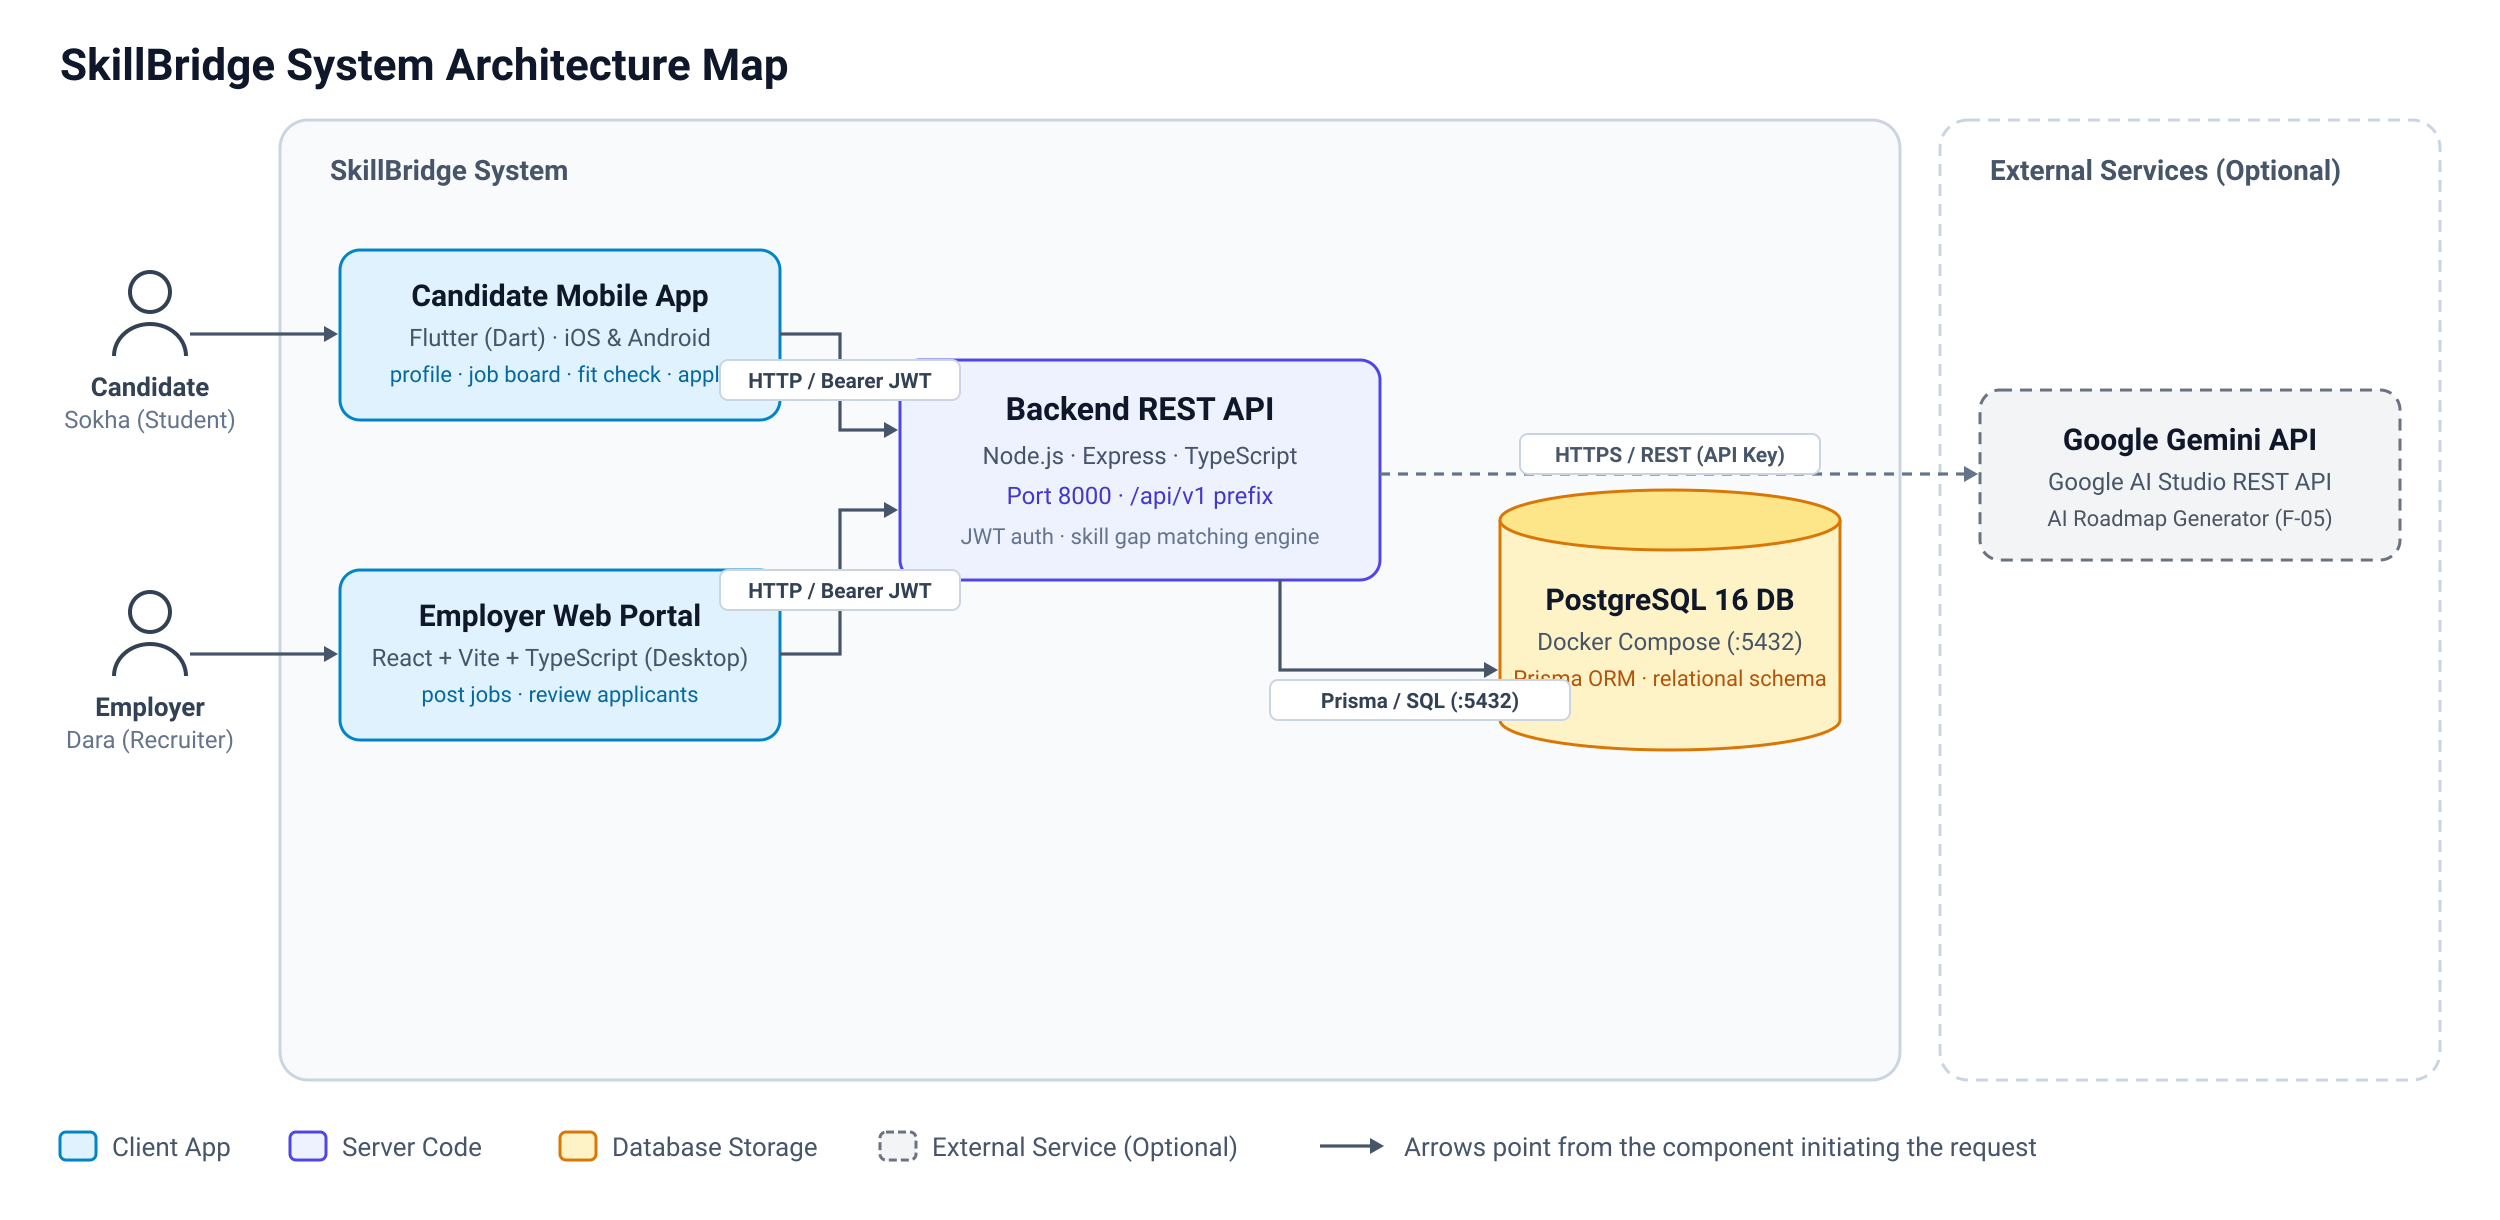
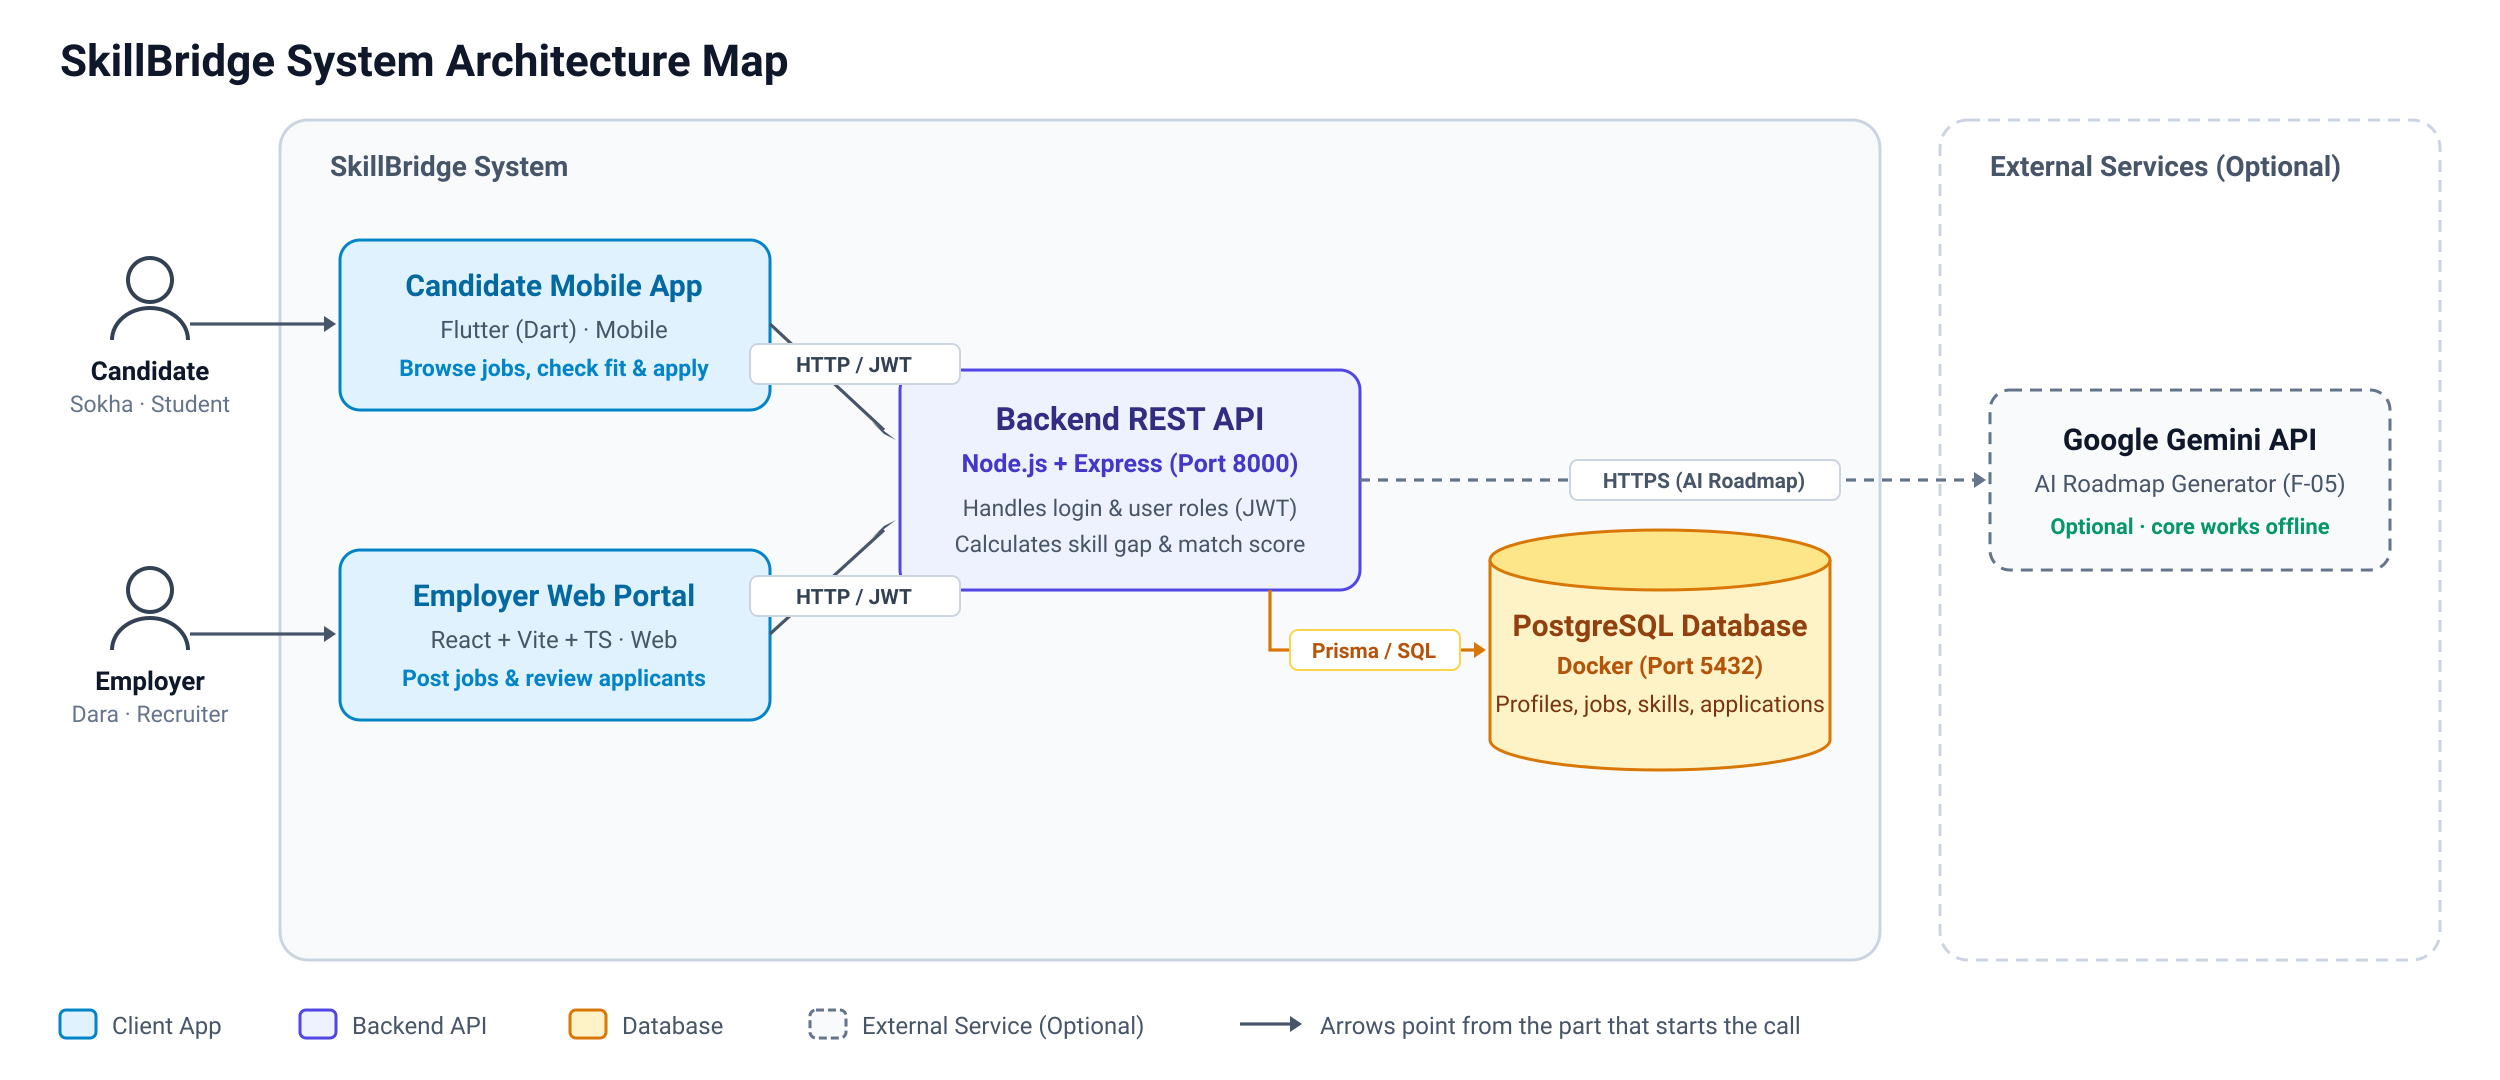
- <svg xmlns="http://www.w3.org/2000/svg" width="1250" height="610" viewBox="0 0 1250 610">
-   <rect width="1250" height="610" fill="#ffffff" />
-   <text x="30" y="40" font-family="-apple-system, BlinkMacSystemFont, 'Segoe UI', Roboto, Helvetica, Arial, sans-serif" font-size="22" font-weight="700" fill="#0f172a">SkillBridge System Architecture Map</text>
-   <rect x="140" y="60" width="810" height="480" rx="14" fill="#f8fafc" stroke="#cbd5e1" stroke-width="1.5" />
-   <text x="165" y="90" font-family="-apple-system, BlinkMacSystemFont, 'Segoe UI', Roboto, Helvetica, Arial, sans-serif" font-size="14" font-weight="600" fill="#475569">SkillBridge System</text>
-   <rect x="970" y="60" width="250" height="480" rx="14" fill="#ffffff" stroke="#cbd5e1" stroke-width="1.5" stroke-dasharray="6,4" />
-   <text x="995" y="90" font-family="-apple-system, BlinkMacSystemFont, 'Segoe UI', Roboto, Helvetica, Arial, sans-serif" font-size="14" font-weight="600" fill="#475569">External Services (Optional)</text>
-   <circle cx="75" cy="146" r="10" fill="none" stroke="#334155" stroke-width="2" />
-   <path d="M57,178 A18,16 0 0 1 93,178" fill="none" stroke="#334155" stroke-width="2" />
-   <text x="75" y="198" font-family="-apple-system, BlinkMacSystemFont, 'Segoe UI', Roboto, Helvetica, Arial, sans-serif" font-size="13" font-weight="600" fill="#334155" text-anchor="middle">Candidate</text>
-   <text x="75" y="214" font-family="-apple-system, BlinkMacSystemFont, 'Segoe UI', Roboto, Helvetica, Arial, sans-serif" font-size="12" fill="#64748b" text-anchor="middle">Sokha (Student)</text>
-   <circle cx="75" cy="306" r="10" fill="none" stroke="#334155" stroke-width="2" />
-   <path d="M57,338 A18,16 0 0 1 93,338" fill="none" stroke="#334155" stroke-width="2" />
-   <text x="75" y="358" font-family="-apple-system, BlinkMacSystemFont, 'Segoe UI', Roboto, Helvetica, Arial, sans-serif" font-size="13" font-weight="600" fill="#334155" text-anchor="middle">Employer</text>
-   <text x="75" y="374" font-family="-apple-system, BlinkMacSystemFont, 'Segoe UI', Roboto, Helvetica, Arial, sans-serif" font-size="12" fill="#64748b" text-anchor="middle">Dara (Recruiter)</text>
-   <rect x="170" y="125" width="220" height="85" rx="10" fill="#e0f2fe" stroke="#0284c7" stroke-width="1.5" />
-   <text x="280" y="153" font-family="-apple-system, BlinkMacSystemFont, 'Segoe UI', Roboto, Helvetica, Arial, sans-serif" font-size="15" font-weight="600" fill="#0f172a" text-anchor="middle">Candidate Mobile App</text>
-   <text x="280" y="173" font-family="-apple-system, BlinkMacSystemFont, 'Segoe UI', Roboto, Helvetica, Arial, sans-serif" font-size="12" fill="#475569" text-anchor="middle">Flutter (Dart) · iOS &amp; Android</text>
-   <text x="280" y="191" font-family="-apple-system, BlinkMacSystemFont, 'Segoe UI', Roboto, Helvetica, Arial, sans-serif" font-size="11" fill="#0369a1" text-anchor="middle">profile · job board · fit check · apply</text>
-   <rect x="170" y="285" width="220" height="85" rx="10" fill="#e0f2fe" stroke="#0284c7" stroke-width="1.5" />
-   <text x="280" y="313" font-family="-apple-system, BlinkMacSystemFont, 'Segoe UI', Roboto, Helvetica, Arial, sans-serif" font-size="15" font-weight="600" fill="#0f172a" text-anchor="middle">Employer Web Portal</text>
-   <text x="280" y="333" font-family="-apple-system, BlinkMacSystemFont, 'Segoe UI', Roboto, Helvetica, Arial, sans-serif" font-size="12" fill="#475569" text-anchor="middle">React + Vite + TypeScript (Desktop)</text>
-   <text x="280" y="351" font-family="-apple-system, BlinkMacSystemFont, 'Segoe UI', Roboto, Helvetica, Arial, sans-serif" font-size="11" fill="#0369a1" text-anchor="middle">post jobs · review applicants</text>
-   <rect x="450" y="180" width="240" height="110" rx="10" fill="#eef2ff" stroke="#4f46e5" stroke-width="1.5" />
-   <text x="570" y="210" font-family="-apple-system, BlinkMacSystemFont, 'Segoe UI', Roboto, Helvetica, Arial, sans-serif" font-size="16" font-weight="600" fill="#0f172a" text-anchor="middle">Backend REST API</text>
-   <text x="570" y="232" font-family="-apple-system, BlinkMacSystemFont, 'Segoe UI', Roboto, Helvetica, Arial, sans-serif" font-size="12" fill="#475569" text-anchor="middle">Node.js · Express · TypeScript</text>
-   <text x="570" y="252" font-family="-apple-system, BlinkMacSystemFont, 'Segoe UI', Roboto, Helvetica, Arial, sans-serif" font-size="12" fill="#4338ca" text-anchor="middle">Port 8000 · /api/v1 prefix</text>
-   <text x="570" y="272" font-family="-apple-system, BlinkMacSystemFont, 'Segoe UI', Roboto, Helvetica, Arial, sans-serif" font-size="11" fill="#64748b" text-anchor="middle">JWT auth · skill gap matching engine</text>
-   <path d="M750,260 V360 A85,15 0 0 0 920,360 V260" fill="#fef3c7" stroke="#d97706" stroke-width="1.5" />
-   <ellipse cx="835" cy="260" rx="85" ry="15" fill="#fde68a" stroke="#d97706" stroke-width="1.5" />
-   <text x="835" y="305" font-family="-apple-system, BlinkMacSystemFont, 'Segoe UI', Roboto, Helvetica, Arial, sans-serif" font-size="15" font-weight="600" fill="#0f172a" text-anchor="middle">PostgreSQL 16 DB</text>
-   <text x="835" y="325" font-family="-apple-system, BlinkMacSystemFont, 'Segoe UI', Roboto, Helvetica, Arial, sans-serif" font-size="12" fill="#475569" text-anchor="middle">Docker Compose (:5432)</text>
-   <text x="835" y="343" font-family="-apple-system, BlinkMacSystemFont, 'Segoe UI', Roboto, Helvetica, Arial, sans-serif" font-size="11" fill="#b45309" text-anchor="middle">Prisma ORM · relational schema</text>
-   <rect x="990" y="195" width="210" height="85" rx="10" fill="#f3f4f6" stroke="#6b7280" stroke-width="1.5" stroke-dasharray="6,4" />
-   <text x="1095" y="225" font-family="-apple-system, BlinkMacSystemFont, 'Segoe UI', Roboto, Helvetica, Arial, sans-serif" font-size="15" font-weight="600" fill="#0f172a" text-anchor="middle">Google Gemini API</text>
-   <text x="1095" y="245" font-family="-apple-system, BlinkMacSystemFont, 'Segoe UI', Roboto, Helvetica, Arial, sans-serif" font-size="12" fill="#475569" text-anchor="middle">Google AI Studio REST API</text>
-   <text x="1095" y="263" font-family="-apple-system, BlinkMacSystemFont, 'Segoe UI', Roboto, Helvetica, Arial, sans-serif" font-size="11" fill="#4b5563" text-anchor="middle">AI Roadmap Generator (F-05)</text>
-   <line x1="95" y1="167" x2="162" y2="167" stroke="#475569" stroke-width="1.6" />
-   <polygon points="162,163 169,167 162,171" fill="#475569" />
-   <line x1="95" y1="327" x2="162" y2="327" stroke="#475569" stroke-width="1.6" />
-   <polygon points="162,323 169,327 162,331" fill="#475569" />
-   <path d="M390,167 H420 V215 H442" fill="none" stroke="#475569" stroke-width="1.6" />
-   <polygon points="442,211 449,215 442,219" fill="#475569" />
-   <path d="M390,327 H420 V255 H442" fill="none" stroke="#475569" stroke-width="1.6" />
-   <polygon points="442,251 449,255 442,259" fill="#475569" />
-   <path d="M640,290 V335 H742" fill="none" stroke="#475569" stroke-width="1.6" />
-   <polygon points="742,331 749,335 742,339" fill="#475569" />
-   <line x1="690" y1="237" x2="982" y2="237" stroke="#64748b" stroke-width="1.6" stroke-dasharray="5,4" />
-   <polygon points="982,233 989,237 982,241" fill="#64748b" />
-   <rect x="360" y="180" width="120" height="20" rx="4" fill="#ffffff" stroke="#cbd5e1" stroke-width="1" />
-   <text x="420" y="194" font-family="-apple-system, BlinkMacSystemFont, 'Segoe UI', Roboto, Helvetica, Arial, sans-serif" font-size="10.5" font-weight="600" fill="#334155" text-anchor="middle">HTTP / Bearer JWT</text>
-   <rect x="360" y="285" width="120" height="20" rx="4" fill="#ffffff" stroke="#cbd5e1" stroke-width="1" />
-   <text x="420" y="299" font-family="-apple-system, BlinkMacSystemFont, 'Segoe UI', Roboto, Helvetica, Arial, sans-serif" font-size="10.5" font-weight="600" fill="#334155" text-anchor="middle">HTTP / Bearer JWT</text>
-   <rect x="635" y="340" width="150" height="20" rx="4" fill="#ffffff" stroke="#cbd5e1" stroke-width="1" />
-   <text x="710" y="354" font-family="-apple-system, BlinkMacSystemFont, 'Segoe UI', Roboto, Helvetica, Arial, sans-serif" font-size="10.5" font-weight="600" fill="#334155" text-anchor="middle">Prisma / SQL (:5432)</text>
-   <rect x="760" y="217" width="150" height="20" rx="4" fill="#ffffff" stroke="#cbd5e1" stroke-width="1" />
-   <text x="835" y="231" font-family="-apple-system, BlinkMacSystemFont, 'Segoe UI', Roboto, Helvetica, Arial, sans-serif" font-size="10.5" font-weight="600" fill="#475569" text-anchor="middle">HTTPS / REST (API Key)</text>
-   <rect x="30" y="566" width="18" height="14" rx="3" fill="#e0f2fe" stroke="#0284c7" stroke-width="1.5" />
-   <text x="56" y="578" font-family="-apple-system, BlinkMacSystemFont, 'Segoe UI', Roboto, Helvetica, Arial, sans-serif" font-size="13" fill="#475569">Client App</text>
-   <rect x="145" y="566" width="18" height="14" rx="3" fill="#eef2ff" stroke="#4f46e5" stroke-width="1.5" />
-   <text x="171" y="578" font-family="-apple-system, BlinkMacSystemFont, 'Segoe UI', Roboto, Helvetica, Arial, sans-serif" font-size="13" fill="#475569">Server Code</text>
-   <rect x="280" y="566" width="18" height="14" rx="3" fill="#fef3c7" stroke="#d97706" stroke-width="1.5" />
-   <text x="306" y="578" font-family="-apple-system, BlinkMacSystemFont, 'Segoe UI', Roboto, Helvetica, Arial, sans-serif" font-size="13" fill="#475569">Database Storage</text>
-   <rect x="440" y="566" width="18" height="14" rx="3" fill="#f3f4f6" stroke="#6b7280" stroke-width="1.5" stroke-dasharray="4,2" />
-   <text x="466" y="578" font-family="-apple-system, BlinkMacSystemFont, 'Segoe UI', Roboto, Helvetica, Arial, sans-serif" font-size="13" fill="#475569">External Service (Optional)</text>
-   <line x1="660" y1="573" x2="685" y2="573" stroke="#475569" stroke-width="1.6" />
-   <polygon points="685,569 692,573 685,577" fill="#475569" />
-   <text x="702" y="578" font-family="-apple-system, BlinkMacSystemFont, 'Segoe UI', Roboto, Helvetica, Arial, sans-serif" font-size="13" fill="#475569">Arrows point from the component initiating the request</text>
+ <svg xmlns="http://www.w3.org/2000/svg" width="1250" height="540" viewBox="0 0 1250 540">
+   <rect width="1250" height="540" fill="#ffffff" />
+   <text x="30" y="38" font-family="-apple-system, BlinkMacSystemFont, 'Segoe UI', Roboto, Helvetica, Arial, sans-serif" font-size="22" font-weight="700" fill="#0f172a">SkillBridge System Architecture Map</text>
+   <rect x="140" y="60" width="800" height="420" rx="14" fill="#f8fafc" stroke="#cbd5e1" stroke-width="1.5" />
+   <text x="165" y="88" font-family="-apple-system, BlinkMacSystemFont, 'Segoe UI', Roboto, Helvetica, Arial, sans-serif" font-size="14" font-weight="700" fill="#475569">SkillBridge System</text>
+   <rect x="970" y="60" width="250" height="420" rx="14" fill="#ffffff" stroke="#cbd5e1" stroke-width="1.5" stroke-dasharray="6,4" />
+   <text x="995" y="88" font-family="-apple-system, BlinkMacSystemFont, 'Segoe UI', Roboto, Helvetica, Arial, sans-serif" font-size="14" font-weight="700" fill="#475569">External Services (Optional)</text>
+   <circle cx="75" cy="140" r="11" fill="none" stroke="#334155" stroke-width="2" />
+   <path d="M56,170 A19,16 0 0 1 94,170" fill="none" stroke="#334155" stroke-width="2" />
+   <text x="75" y="190" font-family="-apple-system, BlinkMacSystemFont, 'Segoe UI', Roboto, Helvetica, Arial, sans-serif" font-size="13" font-weight="700" fill="#0f172a" text-anchor="middle">Candidate</text>
+   <text x="75" y="206" font-family="-apple-system, BlinkMacSystemFont, 'Segoe UI', Roboto, Helvetica, Arial, sans-serif" font-size="11.5" fill="#64748b" text-anchor="middle">Sokha · Student</text>
+   <circle cx="75" cy="295" r="11" fill="none" stroke="#334155" stroke-width="2" />
+   <path d="M56,325 A19,16 0 0 1 94,325" fill="none" stroke="#334155" stroke-width="2" />
+   <text x="75" y="345" font-family="-apple-system, BlinkMacSystemFont, 'Segoe UI', Roboto, Helvetica, Arial, sans-serif" font-size="13" font-weight="700" fill="#0f172a" text-anchor="middle">Employer</text>
+   <text x="75" y="361" font-family="-apple-system, BlinkMacSystemFont, 'Segoe UI', Roboto, Helvetica, Arial, sans-serif" font-size="11.5" fill="#64748b" text-anchor="middle">Dara · Recruiter</text>
+   <rect x="170" y="120" width="215" height="85" rx="10" fill="#e0f2fe" stroke="#0284c7" stroke-width="1.5" />
+   <text x="277" y="148" font-family="-apple-system, BlinkMacSystemFont, 'Segoe UI', Roboto, Helvetica, Arial, sans-serif" font-size="15" font-weight="700" fill="#0369a1" text-anchor="middle">Candidate Mobile App</text>
+   <text x="277" y="169" font-family="-apple-system, BlinkMacSystemFont, 'Segoe UI', Roboto, Helvetica, Arial, sans-serif" font-size="12" fill="#475569" text-anchor="middle">Flutter (Dart) · Mobile</text>
+   <text x="277" y="188" font-family="-apple-system, BlinkMacSystemFont, 'Segoe UI', Roboto, Helvetica, Arial, sans-serif" font-size="11.5" font-weight="600" fill="#0284c7" text-anchor="middle">Browse jobs, check fit &amp; apply</text>
+   <rect x="170" y="275" width="215" height="85" rx="10" fill="#e0f2fe" stroke="#0284c7" stroke-width="1.5" />
+   <text x="277" y="303" font-family="-apple-system, BlinkMacSystemFont, 'Segoe UI', Roboto, Helvetica, Arial, sans-serif" font-size="15" font-weight="700" fill="#0369a1" text-anchor="middle">Employer Web Portal</text>
+   <text x="277" y="324" font-family="-apple-system, BlinkMacSystemFont, 'Segoe UI', Roboto, Helvetica, Arial, sans-serif" font-size="12" fill="#475569" text-anchor="middle">React + Vite + TS · Web</text>
+   <text x="277" y="343" font-family="-apple-system, BlinkMacSystemFont, 'Segoe UI', Roboto, Helvetica, Arial, sans-serif" font-size="11.5" font-weight="600" fill="#0284c7" text-anchor="middle">Post jobs &amp; review applicants</text>
+   <rect x="450" y="185" width="230" height="110" rx="10" fill="#eef2ff" stroke="#4f46e5" stroke-width="1.5" />
+   <text x="565" y="215" font-family="-apple-system, BlinkMacSystemFont, 'Segoe UI', Roboto, Helvetica, Arial, sans-serif" font-size="16" font-weight="700" fill="#312e81" text-anchor="middle">Backend REST API</text>
+   <text x="565" y="236" font-family="-apple-system, BlinkMacSystemFont, 'Segoe UI', Roboto, Helvetica, Arial, sans-serif" font-size="12.5" font-weight="600" fill="#4338ca" text-anchor="middle">Node.js + Express (Port 8000)</text>
+   <text x="565" y="258" font-family="-apple-system, BlinkMacSystemFont, 'Segoe UI', Roboto, Helvetica, Arial, sans-serif" font-size="11.5" fill="#475569" text-anchor="middle">Handles login &amp; user roles (JWT)</text>
+   <text x="565" y="276" font-family="-apple-system, BlinkMacSystemFont, 'Segoe UI', Roboto, Helvetica, Arial, sans-serif" font-size="11.5" fill="#475569" text-anchor="middle">Calculates skill gap &amp; match score</text>
+   <path d="M745,280 V370 A85,15 0 0 0 915,370 V280" fill="#fef3c7" stroke="#d97706" stroke-width="1.5" />
+   <ellipse cx="830" cy="280" rx="85" ry="15" fill="#fde68a" stroke="#d97706" stroke-width="1.5" />
+   <text x="830" y="318" font-family="-apple-system, BlinkMacSystemFont, 'Segoe UI', Roboto, Helvetica, Arial, sans-serif" font-size="15" font-weight="700" fill="#92400e" text-anchor="middle">PostgreSQL Database</text>
+   <text x="830" y="337" font-family="-apple-system, BlinkMacSystemFont, 'Segoe UI', Roboto, Helvetica, Arial, sans-serif" font-size="12" font-weight="600" fill="#b45309" text-anchor="middle">Docker (Port 5432)</text>
+   <text x="830" y="356" font-family="-apple-system, BlinkMacSystemFont, 'Segoe UI', Roboto, Helvetica, Arial, sans-serif" font-size="11.5" fill="#78350f" text-anchor="middle">Profiles, jobs, skills, applications</text>
+   <rect x="995" y="195" width="200" height="90" rx="10" fill="#f8fafc" stroke="#64748b" stroke-width="1.5" stroke-dasharray="6,4" />
+   <text x="1095" y="225" font-family="-apple-system, BlinkMacSystemFont, 'Segoe UI', Roboto, Helvetica, Arial, sans-serif" font-size="15" font-weight="700" fill="#0f172a" text-anchor="middle">Google Gemini API</text>
+   <text x="1095" y="246" font-family="-apple-system, BlinkMacSystemFont, 'Segoe UI', Roboto, Helvetica, Arial, sans-serif" font-size="12" fill="#475569" text-anchor="middle">AI Roadmap Generator (F-05)</text>
+   <text x="1095" y="267" font-family="-apple-system, BlinkMacSystemFont, 'Segoe UI', Roboto, Helvetica, Arial, sans-serif" font-size="11" font-weight="600" fill="#059669" text-anchor="middle">Optional · core works offline</text>
+   <line x1="95" y1="162" x2="162" y2="162" stroke="#475569" stroke-width="1.6" />
+   <polygon points="162,158 168,162 162,166" fill="#475569" />
+   <line x1="95" y1="317" x2="162" y2="317" stroke="#475569" stroke-width="1.6" />
+   <polygon points="162,313 168,317 162,321" fill="#475569" />
+   <path d="M385,162 L442,215" fill="none" stroke="#475569" stroke-width="1.6" />
+   <polygon points="436,211 448,220 442,217" fill="#475569" />
+   <path d="M385,317 L442,265" fill="none" stroke="#475569" stroke-width="1.6" />
+   <polygon points="442,263 448,260 436,269" fill="#475569" />
+   <path d="M635,295 V325 H737" fill="none" stroke="#d97706" stroke-width="1.6" />
+   <polygon points="737,321 743,325 737,329" fill="#d97706" />
+   <line x1="680" y1="240" x2="987" y2="240" stroke="#64748b" stroke-width="1.6" stroke-dasharray="5,4" />
+   <polygon points="987,236 993,240 987,244" fill="#64748b" />
+   <rect x="375" y="172" width="105" height="20" rx="4" fill="#ffffff" stroke="#cbd5e1" stroke-width="1" />
+   <text x="427" y="186" font-family="-apple-system, BlinkMacSystemFont, 'Segoe UI', Roboto, Helvetica, Arial, sans-serif" font-size="10.5" font-weight="600" fill="#334155" text-anchor="middle">HTTP / JWT</text>
+   <rect x="375" y="288" width="105" height="20" rx="4" fill="#ffffff" stroke="#cbd5e1" stroke-width="1" />
+   <text x="427" y="302" font-family="-apple-system, BlinkMacSystemFont, 'Segoe UI', Roboto, Helvetica, Arial, sans-serif" font-size="10.5" font-weight="600" fill="#334155" text-anchor="middle">HTTP / JWT</text>
+   <rect x="645" y="315" width="85" height="20" rx="4" fill="#ffffff" stroke="#fcd34d" stroke-width="1" />
+   <text x="687" y="329" font-family="-apple-system, BlinkMacSystemFont, 'Segoe UI', Roboto, Helvetica, Arial, sans-serif" font-size="10.5" font-weight="700" fill="#b45309" text-anchor="middle">Prisma / SQL</text>
+   <rect x="785" y="230" width="135" height="20" rx="4" fill="#ffffff" stroke="#cbd5e1" stroke-width="1" />
+   <text x="852" y="244" font-family="-apple-system, BlinkMacSystemFont, 'Segoe UI', Roboto, Helvetica, Arial, sans-serif" font-size="10.5" font-weight="600" fill="#475569" text-anchor="middle">HTTPS (AI Roadmap)</text>
+   <rect x="30" y="505" width="18" height="14" rx="3" fill="#e0f2fe" stroke="#0284c7" stroke-width="1.5" />
+   <text x="56" y="517" font-family="-apple-system, BlinkMacSystemFont, 'Segoe UI', Roboto, Helvetica, Arial, sans-serif" font-size="12" fill="#475569">Client App</text>
+   <rect x="150" y="505" width="18" height="14" rx="3" fill="#eef2ff" stroke="#4f46e5" stroke-width="1.5" />
+   <text x="176" y="517" font-family="-apple-system, BlinkMacSystemFont, 'Segoe UI', Roboto, Helvetica, Arial, sans-serif" font-size="12" fill="#475569">Backend API</text>
+   <rect x="285" y="505" width="18" height="14" rx="3" fill="#fef3c7" stroke="#d97706" stroke-width="1.5" />
+   <text x="311" y="517" font-family="-apple-system, BlinkMacSystemFont, 'Segoe UI', Roboto, Helvetica, Arial, sans-serif" font-size="12" fill="#475569">Database</text>
+   <rect x="405" y="505" width="18" height="14" rx="3" fill="#f8fafc" stroke="#64748b" stroke-width="1.5" stroke-dasharray="4,2" />
+   <text x="431" y="517" font-family="-apple-system, BlinkMacSystemFont, 'Segoe UI', Roboto, Helvetica, Arial, sans-serif" font-size="12" fill="#475569">External Service (Optional)</text>
+   <line x1="620" y1="512" x2="645" y2="512" stroke="#475569" stroke-width="1.6" />
+   <polygon points="645,508 651,512 645,516" fill="#475569" />
+   <text x="660" y="517" font-family="-apple-system, BlinkMacSystemFont, 'Segoe UI', Roboto, Helvetica, Arial, sans-serif" font-size="12" fill="#475569">Arrows point from the part that starts the call</text>
</svg>
